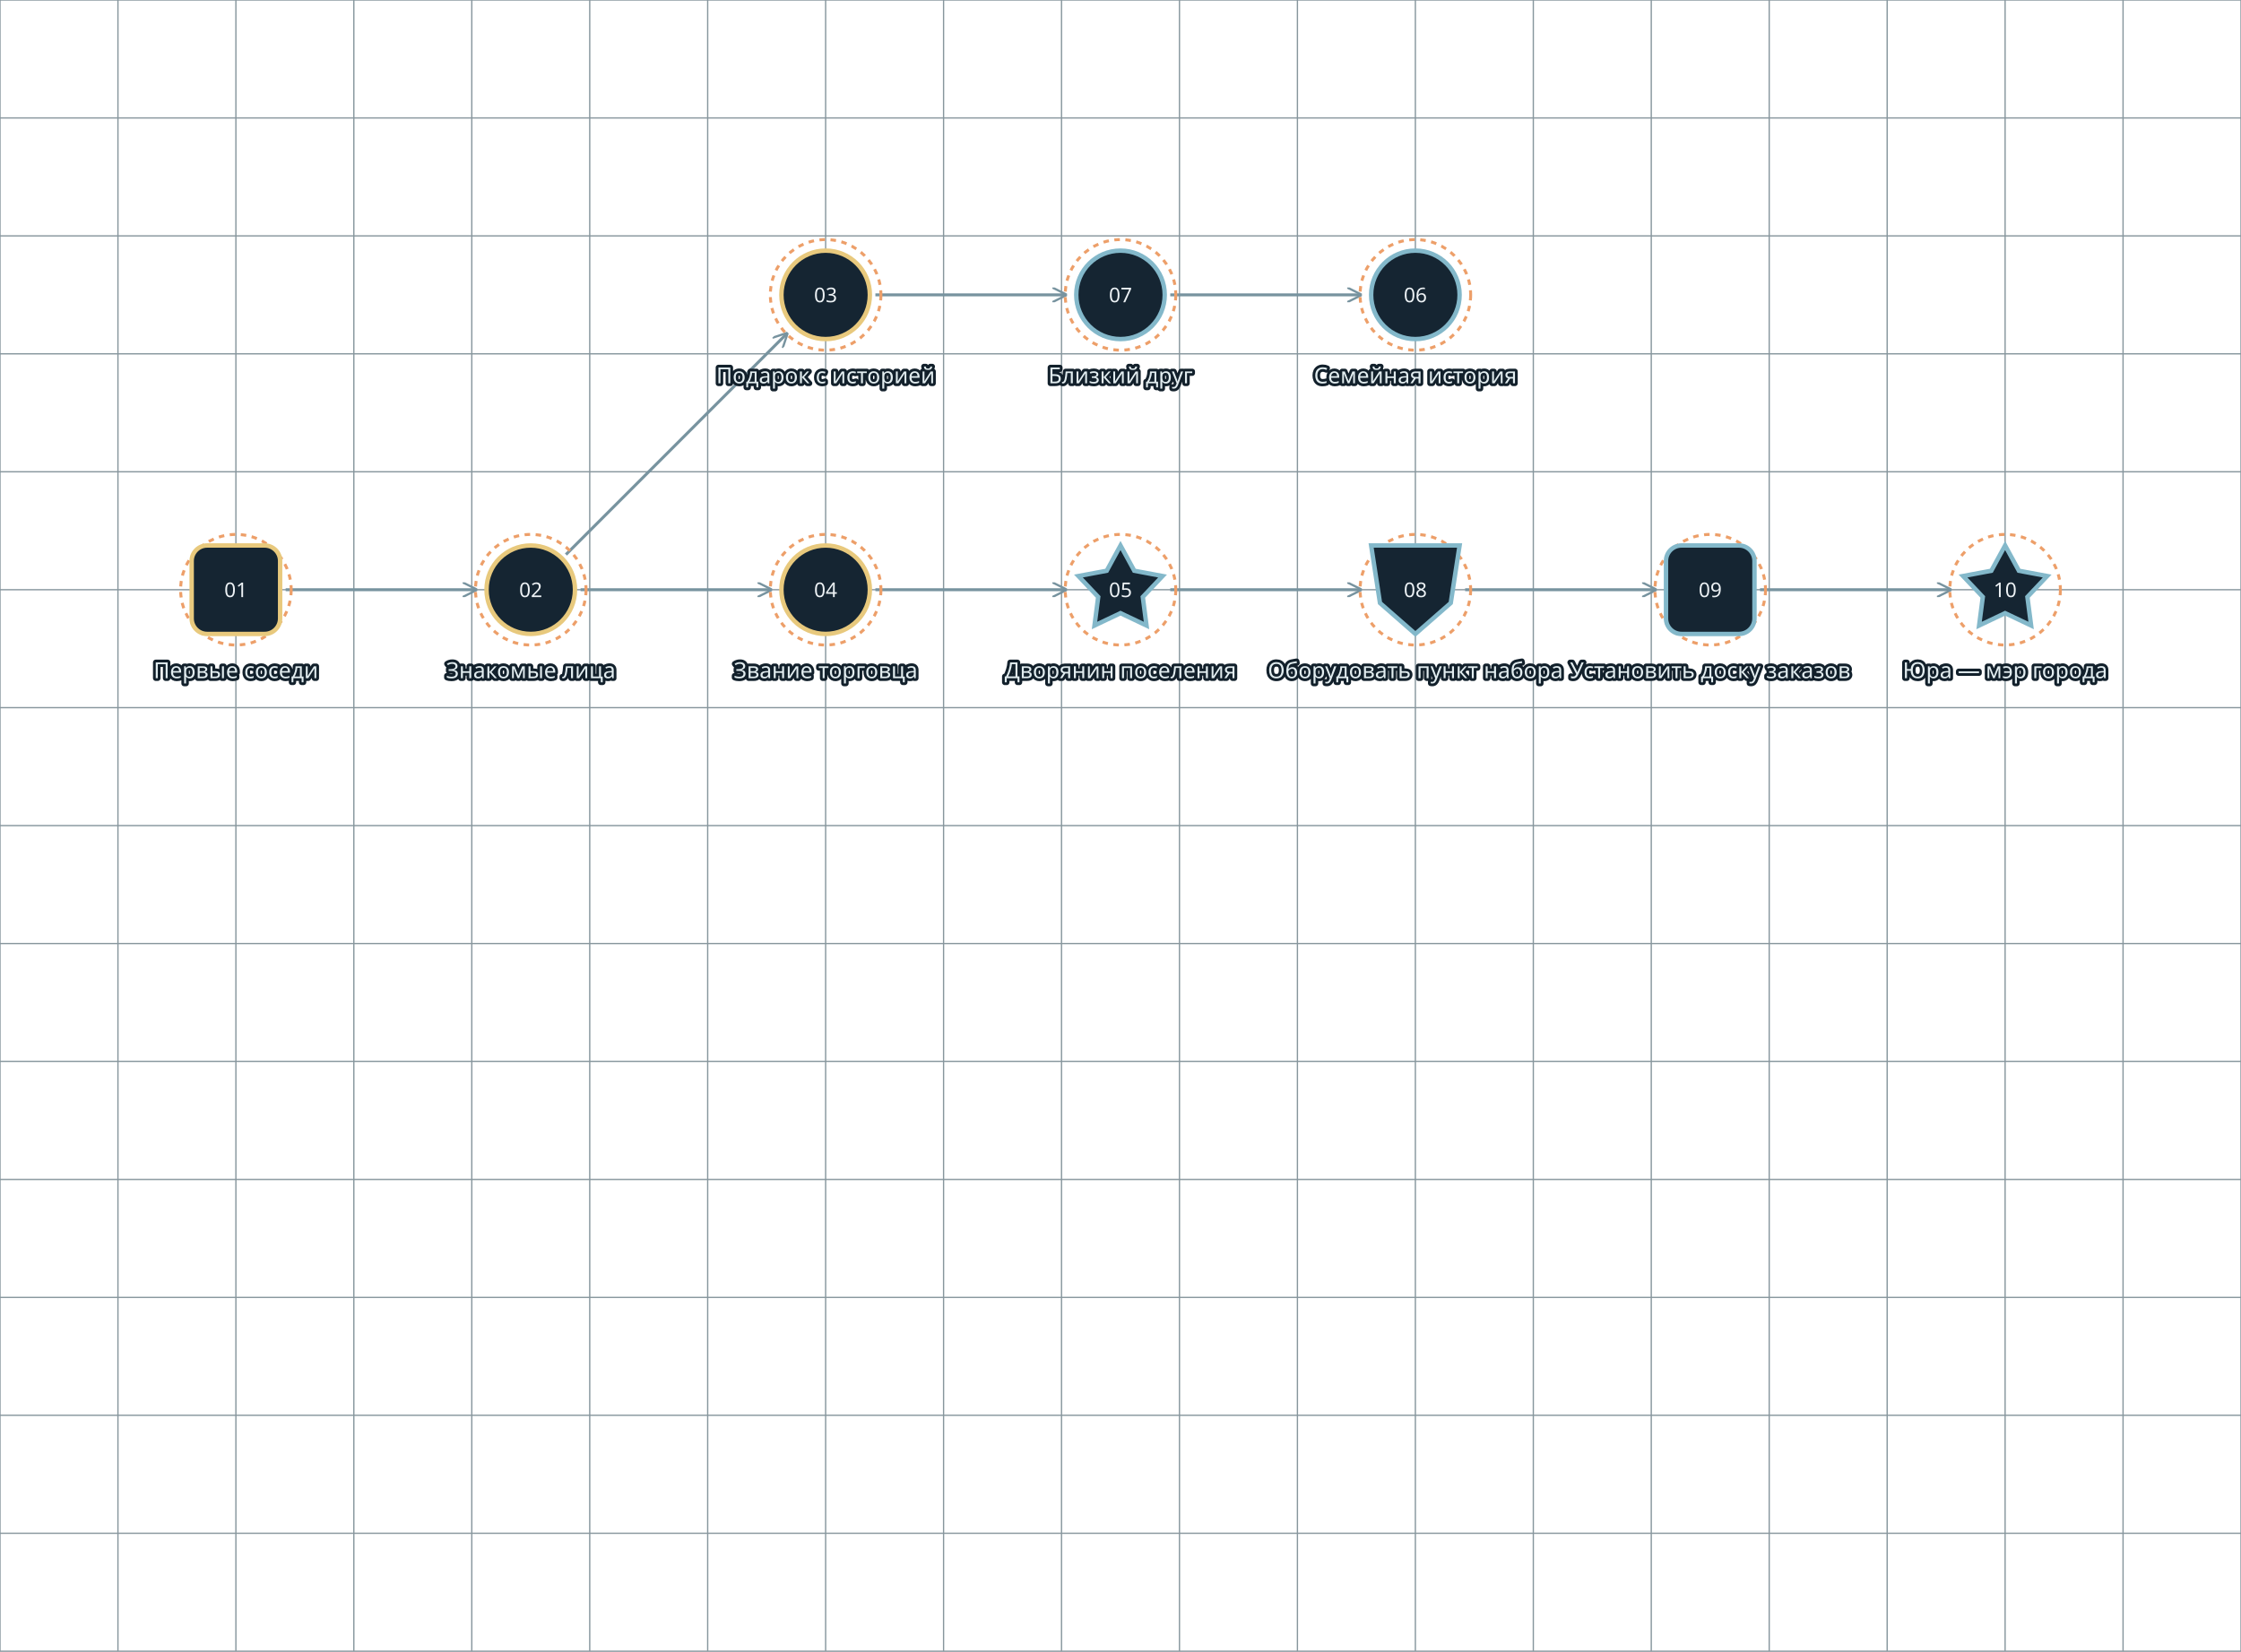
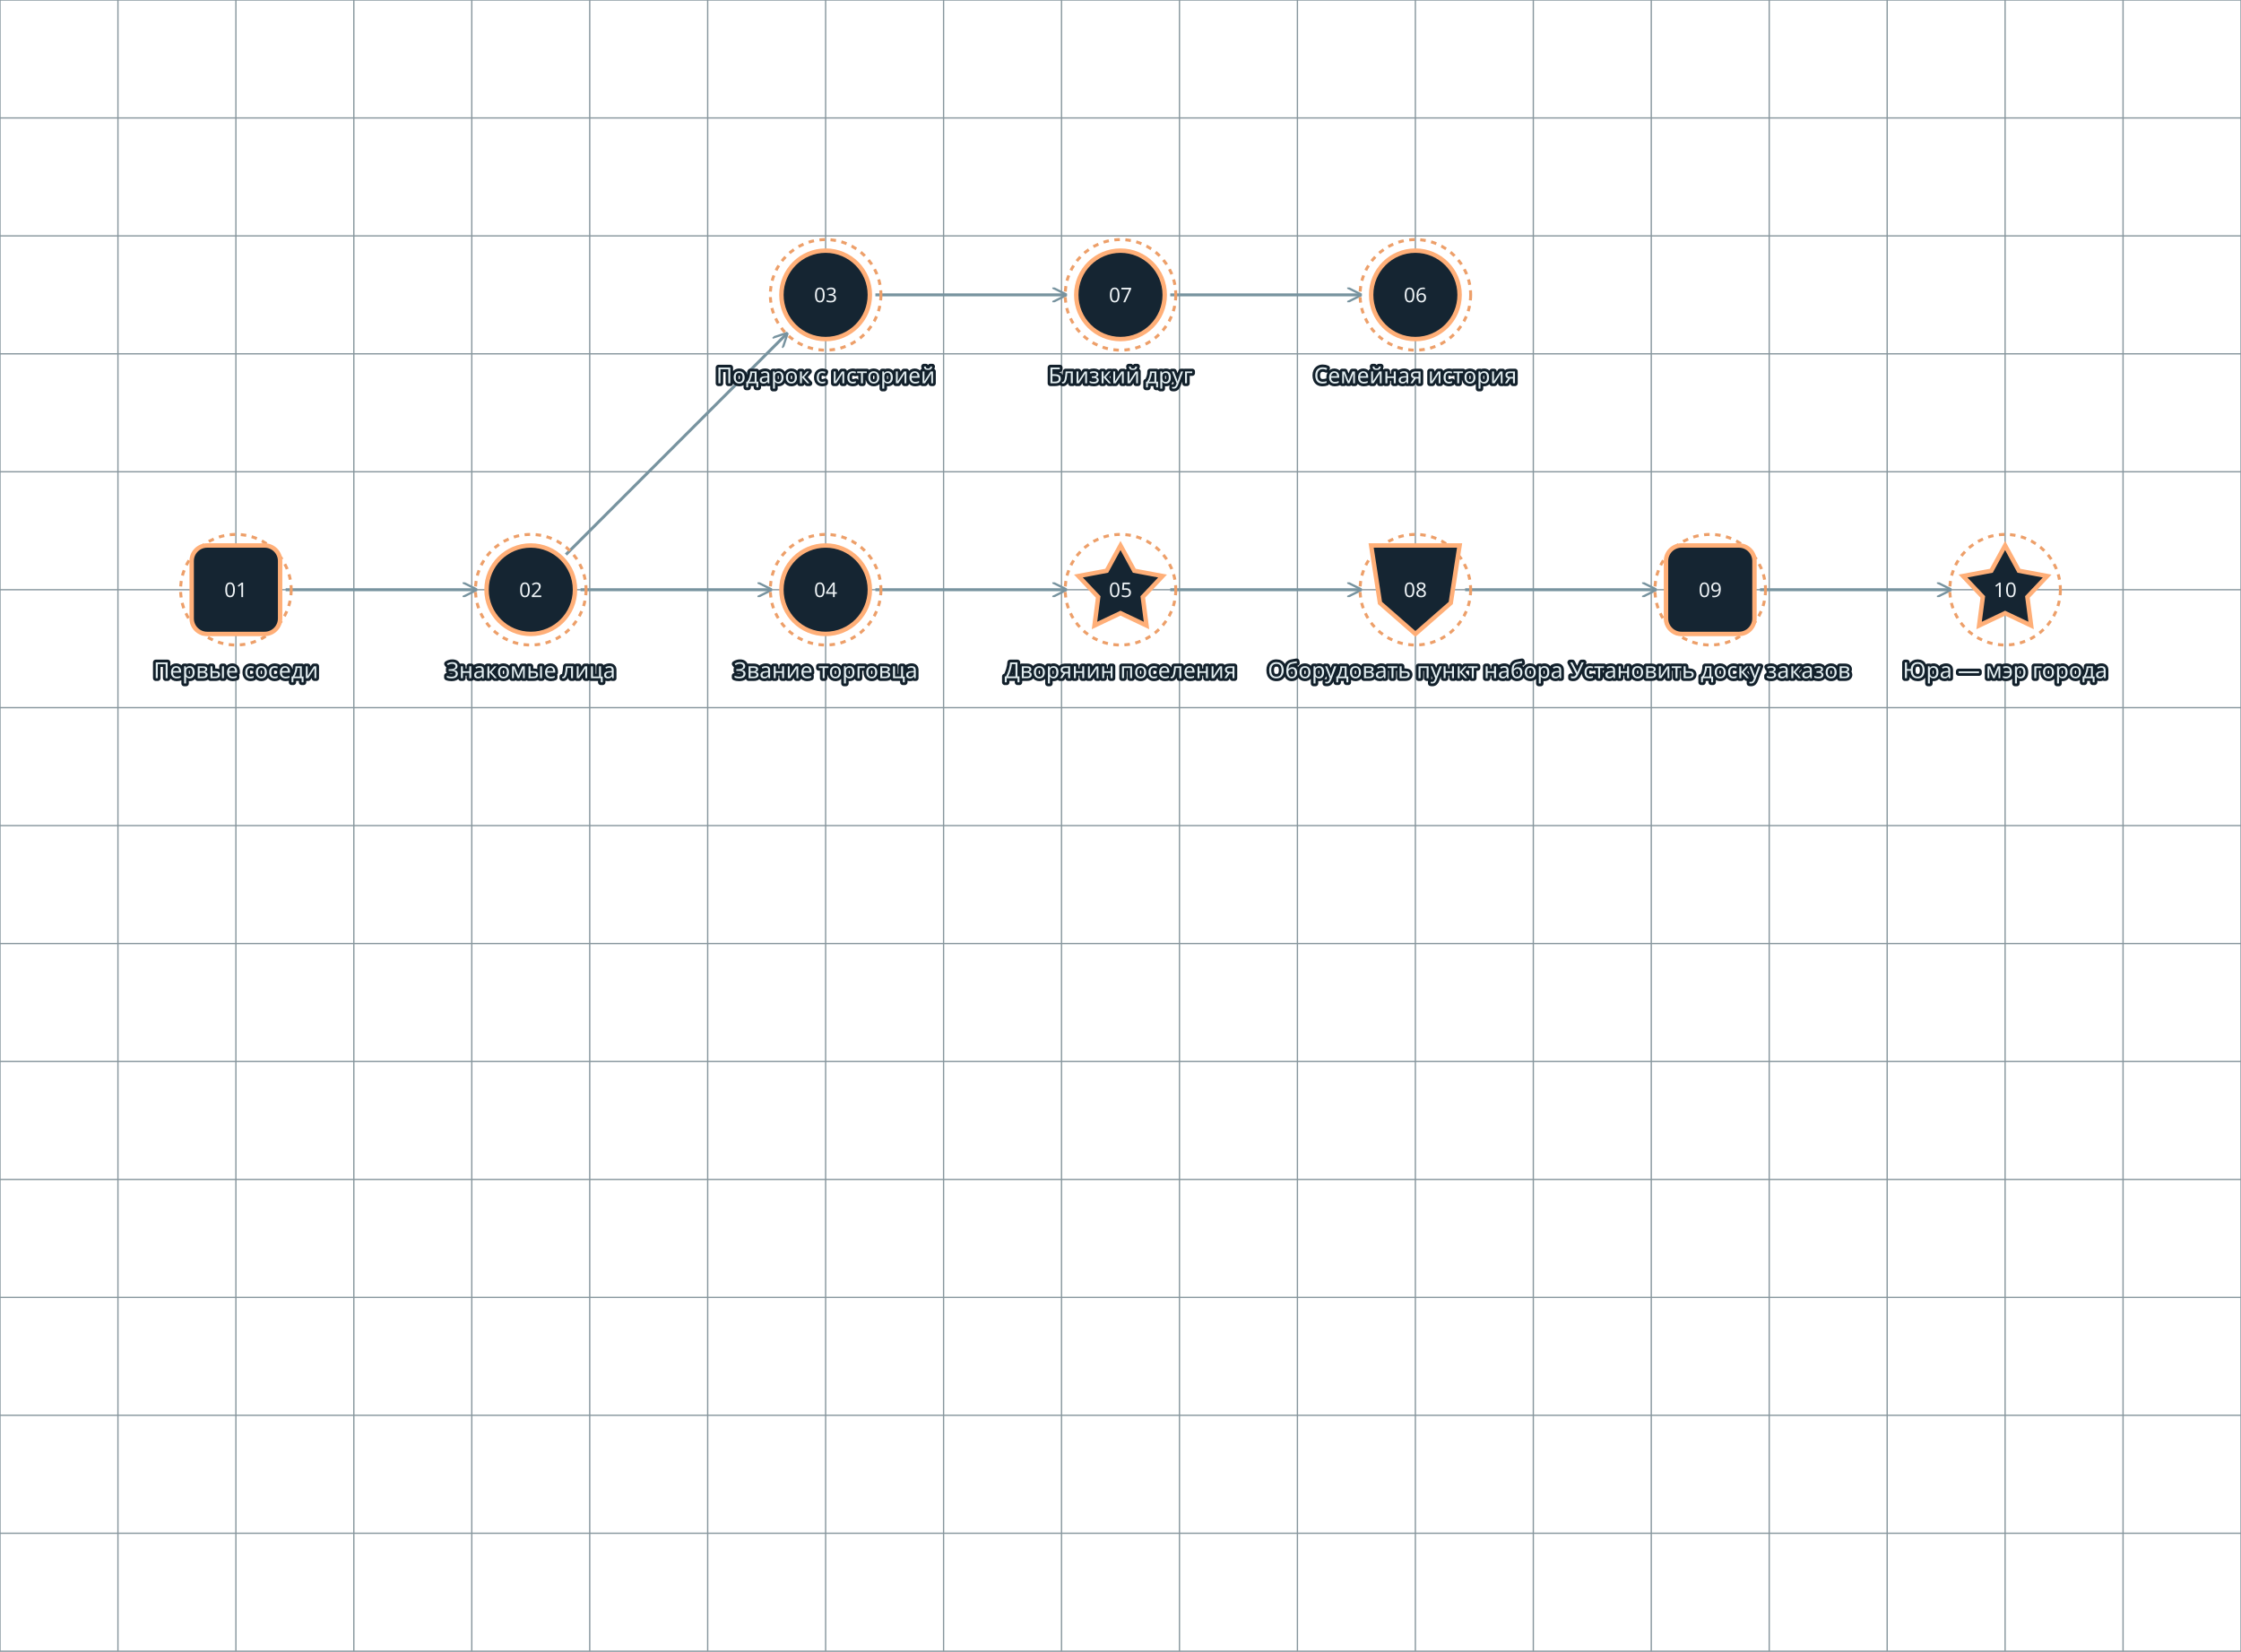
<svg xmlns="http://www.w3.org/2000/svg" viewBox="-128.00 -320.00 1216.00 896.00" width="1216.00" height="896.00" role="img" aria-labelledby="nasledie_village-after-title" data-quest-count="10">
  <defs>
    <marker id="nasledie_village-after-arrow" markerWidth="8" markerHeight="8" refX="7" refY="4" orient="auto" markerUnits="userSpaceOnUse">
      <path d="M0,0 L8,4 L0,8" fill="none" stroke="#77939f" stroke-width="1.2" />
    </marker>
  </defs>
  <g fill="none" stroke="#24404d" stroke-width="0.7" opacity="0.55" aria-hidden="true">
    <path d="M -128 -320.00 v 896.00" />
    <path d="M -64 -320.00 v 896.00" />
    <path d="M 0 -320.00 v 896.00" />
    <path d="M 64 -320.00 v 896.00" />
    <path d="M 128 -320.00 v 896.00" />
    <path d="M 192 -320.00 v 896.00" />
    <path d="M 256 -320.00 v 896.00" />
    <path d="M 320 -320.00 v 896.00" />
    <path d="M 384 -320.00 v 896.00" />
    <path d="M 448 -320.00 v 896.00" />
    <path d="M 512 -320.00 v 896.00" />
    <path d="M 576 -320.00 v 896.00" />
    <path d="M 640 -320.00 v 896.00" />
    <path d="M 704 -320.00 v 896.00" />
    <path d="M 768 -320.00 v 896.00" />
    <path d="M 832 -320.00 v 896.00" />
    <path d="M 896 -320.00 v 896.00" />
    <path d="M 960 -320.00 v 896.00" />
    <path d="M 1024 -320.00 v 896.00" />
    <path d="M 1088 -320.00 v 896.00" />
    <path d="M -128.00 -320 h 1216.00" />
    <path d="M -128.00 -256 h 1216.00" />
    <path d="M -128.00 -192 h 1216.00" />
    <path d="M -128.00 -128 h 1216.00" />
    <path d="M -128.00 -64 h 1216.00" />
    <path d="M -128.00 0 h 1216.00" />
    <path d="M -128.00 64 h 1216.00" />
    <path d="M -128.00 128 h 1216.00" />
    <path d="M -128.00 192 h 1216.00" />
    <path d="M -128.00 256 h 1216.00" />
    <path d="M -128.00 320 h 1216.00" />
    <path d="M -128.00 384 h 1216.00" />
    <path d="M -128.00 448 h 1216.00" />
    <path d="M -128.00 512 h 1216.00" />
    <path d="M -128.00 576 h 1216.00" />
  </g>
  <g class="dependencies" fill="none" stroke="#77939f" stroke-width="1.6">
    <path data-from="C3524B3B7A1175C3" data-to="AFC6DEB96FAAF4A1" d="M 27.00 0.00 L 130.00 0.00" marker-end="url(#nasledie_village-after-arrow)" />
    <path data-from="AFC6DEB96FAAF4A1" data-to="7154299D354A1B07" d="M 179.09 -19.09 L 298.79 -138.79" marker-end="url(#nasledie_village-after-arrow)" />
    <path data-from="AFC6DEB96FAAF4A1" data-to="28708C663F59906A" d="M 187.00 0.00 L 290.00 0.00" marker-end="url(#nasledie_village-after-arrow)" />
    <path data-from="28708C663F59906A" data-to="10E550A7AA6FE780" d="M 347.00 0.00 L 450.00 0.00" marker-end="url(#nasledie_village-after-arrow)" />
    <path data-from="E7B10EC3B6680953" data-to="2C75530B1A6E014E" d="M 507.00 -160.00 L 610.00 -160.00" marker-end="url(#nasledie_village-after-arrow)" />
    <path data-from="7154299D354A1B07" data-to="E7B10EC3B6680953" d="M 347.00 -160.00 L 450.00 -160.00" marker-end="url(#nasledie_village-after-arrow)" />
    <path data-from="10E550A7AA6FE780" data-to="C1275FDF3B2F99C1" d="M 507.00 0.00 L 610.00 0.00" marker-end="url(#nasledie_village-after-arrow)" />
    <path data-from="C1275FDF3B2F99C1" data-to="4F244541933746FE" d="M 667.00 0.00 L 770.00 0.00" marker-end="url(#nasledie_village-after-arrow)" />
    <path data-from="4F244541933746FE" data-to="EF7C435DEE5C7F2A" d="M 827.00 0.00 L 930.00 0.00" marker-end="url(#nasledie_village-after-arrow)" />
  </g>
  <g class="quests" font-family="system-ui, sans-serif" text-anchor="middle">
    <g data-quest-id="C3524B3B7A1175C3" tabindex="0" role="button" aria-label="Первые соседи" transform="translate(0.00,0.00)" style="cursor:pointer">
      <circle class="change-ring" r="30.00" fill="none" stroke="#ed9f69" stroke-width="1.6" stroke-dasharray="3 3" />
      <circle class="selection-ring" r="34.00" fill="none" stroke="#f4f7fc" stroke-width="3" visibility="hidden" />
-       <rect x="-24.00" y="-24.00" width="48.00" height="48.00" rx="8.40" fill="#152532" stroke="#e8c97d" stroke-width="2.4" />
+       <rect x="-24.00" y="-24.00" width="48.00" height="48.00" rx="8.40" class="quest-frame" fill="#152532" stroke="#FFAF78" stroke-width="2.4" />
      <text y="4" font-size="11" fill="#edf2f5" pointer-events="none">01</text>
      <text class="quest-label" y="48.00" font-size="12" fill="#e2edf0" paint-order="stroke" stroke="#12202b" stroke-width="3" stroke-linejoin="round" pointer-events="none">Первые соседи</text>
    </g>
    <g data-quest-id="AFC6DEB96FAAF4A1" tabindex="0" role="button" aria-label="Знакомые лица" transform="translate(160.00,0.00)" style="cursor:pointer">
      <circle class="change-ring" r="30.00" fill="none" stroke="#ed9f69" stroke-width="1.6" stroke-dasharray="3 3" />
      <circle class="selection-ring" r="34.00" fill="none" stroke="#f4f7fc" stroke-width="3" visibility="hidden" />
-       <circle r="24.00" fill="#152532" stroke="#e8c97d" stroke-width="2.4" />
+       <circle r="24.00" class="quest-frame" fill="#152532" stroke="#FFAF78" stroke-width="2.4" />
      <text y="4" font-size="11" fill="#edf2f5" pointer-events="none">02</text>
      <text class="quest-label" y="48.00" font-size="12" fill="#e2edf0" paint-order="stroke" stroke="#12202b" stroke-width="3" stroke-linejoin="round" pointer-events="none">Знакомые лица</text>
    </g>
    <g data-quest-id="7154299D354A1B07" tabindex="0" role="button" aria-label="Подарок с историей" transform="translate(320.00,-160.00)" style="cursor:pointer">
      <circle class="change-ring" r="30.00" fill="none" stroke="#ed9f69" stroke-width="1.6" stroke-dasharray="3 3" />
      <circle class="selection-ring" r="34.00" fill="none" stroke="#f4f7fc" stroke-width="3" visibility="hidden" />
-       <circle r="24.00" fill="#152532" stroke="#e8c97d" stroke-width="2.4" />
+       <circle r="24.00" class="quest-frame" fill="#152532" stroke="#FFAF78" stroke-width="2.4" />
      <text y="4" font-size="11" fill="#edf2f5" pointer-events="none">03</text>
      <text class="quest-label" y="48.00" font-size="12" fill="#e2edf0" paint-order="stroke" stroke="#12202b" stroke-width="3" stroke-linejoin="round" pointer-events="none">Подарок с историей</text>
    </g>
    <g data-quest-id="28708C663F59906A" tabindex="0" role="button" aria-label="Звание торговца" transform="translate(320.00,0.00)" style="cursor:pointer">
      <circle class="change-ring" r="30.00" fill="none" stroke="#ed9f69" stroke-width="1.6" stroke-dasharray="3 3" />
      <circle class="selection-ring" r="34.00" fill="none" stroke="#f4f7fc" stroke-width="3" visibility="hidden" />
-       <circle r="24.00" fill="#152532" stroke="#e8c97d" stroke-width="2.4" />
+       <circle r="24.00" class="quest-frame" fill="#152532" stroke="#FFAF78" stroke-width="2.4" />
      <text y="4" font-size="11" fill="#edf2f5" pointer-events="none">04</text>
      <text class="quest-label" y="48.00" font-size="12" fill="#e2edf0" paint-order="stroke" stroke="#12202b" stroke-width="3" stroke-linejoin="round" pointer-events="none">Звание торговца</text>
    </g>
    <g data-quest-id="10E550A7AA6FE780" tabindex="0" role="button" aria-label="Дворянин поселения" transform="translate(480.00,0.00)" style="cursor:pointer">
      <circle class="change-ring" r="30.00" fill="none" stroke="#ed9f69" stroke-width="1.6" stroke-dasharray="3 3" />
      <circle class="selection-ring" r="34.00" fill="none" stroke="#f4f7fc" stroke-width="3" visibility="hidden" />
-       <polygon points="0.00,-24.00 7.48,-10.29 22.83,-7.42 12.10,3.93 14.11,19.42 0.00,12.72 -14.11,19.42 -12.10,3.93 -22.83,-7.42 -7.48,-10.29" fill="#152532" stroke="#83b8ca" stroke-width="2.4" />
+       <polygon points="0.00,-24.00 7.48,-10.29 22.83,-7.42 12.10,3.93 14.11,19.42 0.00,12.72 -14.11,19.42 -12.10,3.93 -22.83,-7.42 -7.48,-10.29" class="quest-frame" fill="#152532" stroke="#FFAF78" stroke-width="2.4" />
      <text y="4" font-size="11" fill="#edf2f5" pointer-events="none">05</text>
      <text class="quest-label" y="48.00" font-size="12" fill="#e2edf0" paint-order="stroke" stroke="#12202b" stroke-width="3" stroke-linejoin="round" pointer-events="none">Дворянин поселения</text>
    </g>
    <g data-quest-id="2C75530B1A6E014E" tabindex="0" role="button" aria-label="Семейная история" transform="translate(640.00,-160.00)" style="cursor:pointer">
      <circle class="change-ring" r="30.00" fill="none" stroke="#ed9f69" stroke-width="1.6" stroke-dasharray="3 3" />
      <circle class="selection-ring" r="34.00" fill="none" stroke="#f4f7fc" stroke-width="3" visibility="hidden" />
-       <circle r="24.00" fill="#152532" stroke="#83b8ca" stroke-width="2.4" />
+       <circle r="24.00" class="quest-frame" fill="#152532" stroke="#FFAF78" stroke-width="2.4" />
      <text y="4" font-size="11" fill="#edf2f5" pointer-events="none">06</text>
      <text class="quest-label" y="48.00" font-size="12" fill="#e2edf0" paint-order="stroke" stroke="#12202b" stroke-width="3" stroke-linejoin="round" pointer-events="none">Семейная история</text>
    </g>
    <g data-quest-id="E7B10EC3B6680953" tabindex="0" role="button" aria-label="Близкий друг" transform="translate(480.00,-160.00)" style="cursor:pointer">
      <circle class="change-ring" r="30.00" fill="none" stroke="#ed9f69" stroke-width="1.6" stroke-dasharray="3 3" />
      <circle class="selection-ring" r="34.00" fill="none" stroke="#f4f7fc" stroke-width="3" visibility="hidden" />
-       <circle r="24.00" fill="#152532" stroke="#83b8ca" stroke-width="2.4" />
+       <circle r="24.00" class="quest-frame" fill="#152532" stroke="#FFAF78" stroke-width="2.4" />
      <text y="4" font-size="11" fill="#edf2f5" pointer-events="none">07</text>
      <text class="quest-label" y="48.00" font-size="12" fill="#e2edf0" paint-order="stroke" stroke="#12202b" stroke-width="3" stroke-linejoin="round" pointer-events="none">Близкий друг</text>
    </g>
    <g data-quest-id="C1275FDF3B2F99C1" tabindex="0" role="button" aria-label="Оборудовать пункт набора" transform="translate(640.00,0.00)" style="cursor:pointer">
      <circle class="change-ring" r="30.00" fill="none" stroke="#ed9f69" stroke-width="1.6" stroke-dasharray="3 3" />
      <circle class="selection-ring" r="34.00" fill="none" stroke="#f4f7fc" stroke-width="3" visibility="hidden" />
-       <polygon points="-24.00,-24.00 24.00,-24.00 19.20,7.20 0.00,24.00 -19.20,7.20" fill="#152532" stroke="#83b8ca" stroke-width="2.4" />
+       <polygon points="-24.00,-24.00 24.00,-24.00 19.20,7.20 0.00,24.00 -19.20,7.20" class="quest-frame" fill="#152532" stroke="#FFAF78" stroke-width="2.4" />
      <text y="4" font-size="11" fill="#edf2f5" pointer-events="none">08</text>
      <text class="quest-label" y="48.00" font-size="12" fill="#e2edf0" paint-order="stroke" stroke="#12202b" stroke-width="3" stroke-linejoin="round" pointer-events="none">Оборудовать пункт набора</text>
    </g>
    <g data-quest-id="4F244541933746FE" tabindex="0" role="button" aria-label="Установить доску заказов" transform="translate(800.00,0.00)" style="cursor:pointer">
      <circle class="change-ring" r="30.00" fill="none" stroke="#ed9f69" stroke-width="1.6" stroke-dasharray="3 3" />
      <circle class="selection-ring" r="34.00" fill="none" stroke="#f4f7fc" stroke-width="3" visibility="hidden" />
-       <rect x="-24.00" y="-24.00" width="48.00" height="48.00" rx="8.40" fill="#152532" stroke="#83b8ca" stroke-width="2.4" />
+       <rect x="-24.00" y="-24.00" width="48.00" height="48.00" rx="8.40" class="quest-frame" fill="#152532" stroke="#FFAF78" stroke-width="2.4" />
      <text y="4" font-size="11" fill="#edf2f5" pointer-events="none">09</text>
      <text class="quest-label" y="48.00" font-size="12" fill="#e2edf0" paint-order="stroke" stroke="#12202b" stroke-width="3" stroke-linejoin="round" pointer-events="none">Установить доску заказов</text>
    </g>
    <g data-quest-id="EF7C435DEE5C7F2A" tabindex="0" role="button" aria-label="Юра — мэр города" transform="translate(960.00,0.00)" style="cursor:pointer">
      <circle class="change-ring" r="30.00" fill="none" stroke="#ed9f69" stroke-width="1.6" stroke-dasharray="3 3" />
      <circle class="selection-ring" r="34.00" fill="none" stroke="#f4f7fc" stroke-width="3" visibility="hidden" />
-       <polygon points="0.00,-24.00 7.48,-10.29 22.83,-7.42 12.10,3.93 14.11,19.42 0.00,12.72 -14.11,19.42 -12.10,3.93 -22.83,-7.42 -7.48,-10.29" fill="#152532" stroke="#83b8ca" stroke-width="2.4" />
+       <polygon points="0.00,-24.00 7.48,-10.29 22.83,-7.42 12.10,3.93 14.11,19.42 0.00,12.72 -14.11,19.42 -12.10,3.93 -22.83,-7.42 -7.48,-10.29" class="quest-frame" fill="#152532" stroke="#FFAF78" stroke-width="2.4" />
      <text y="4" font-size="11" fill="#edf2f5" pointer-events="none">10</text>
      <text class="quest-label" y="48.00" font-size="12" fill="#e2edf0" paint-order="stroke" stroke="#12202b" stroke-width="3" stroke-linejoin="round" pointer-events="none">Юра — мэр города</text>
    </g>
  </g>
</svg>
